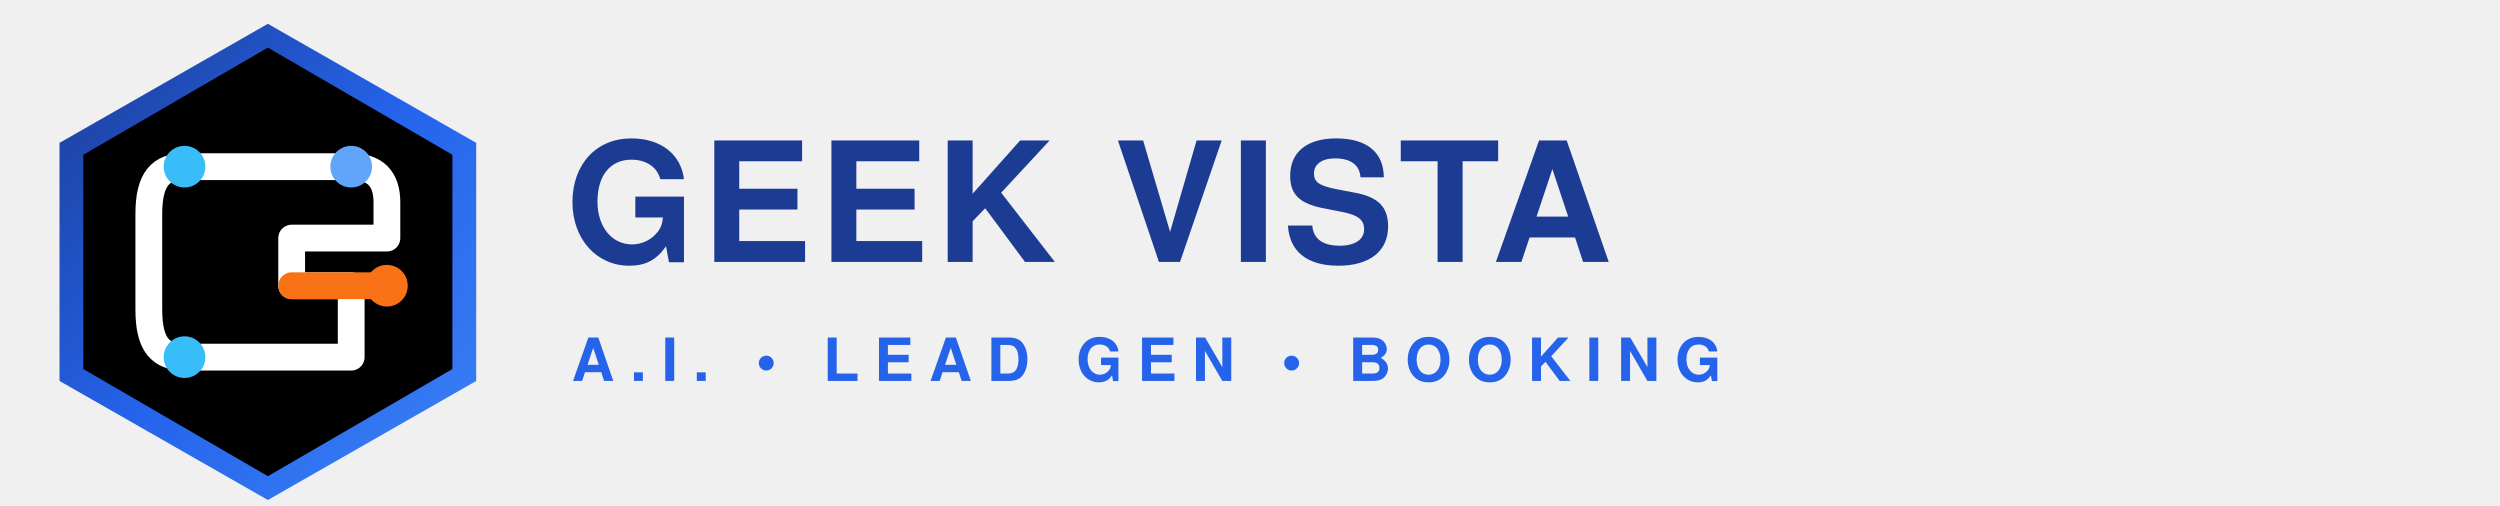
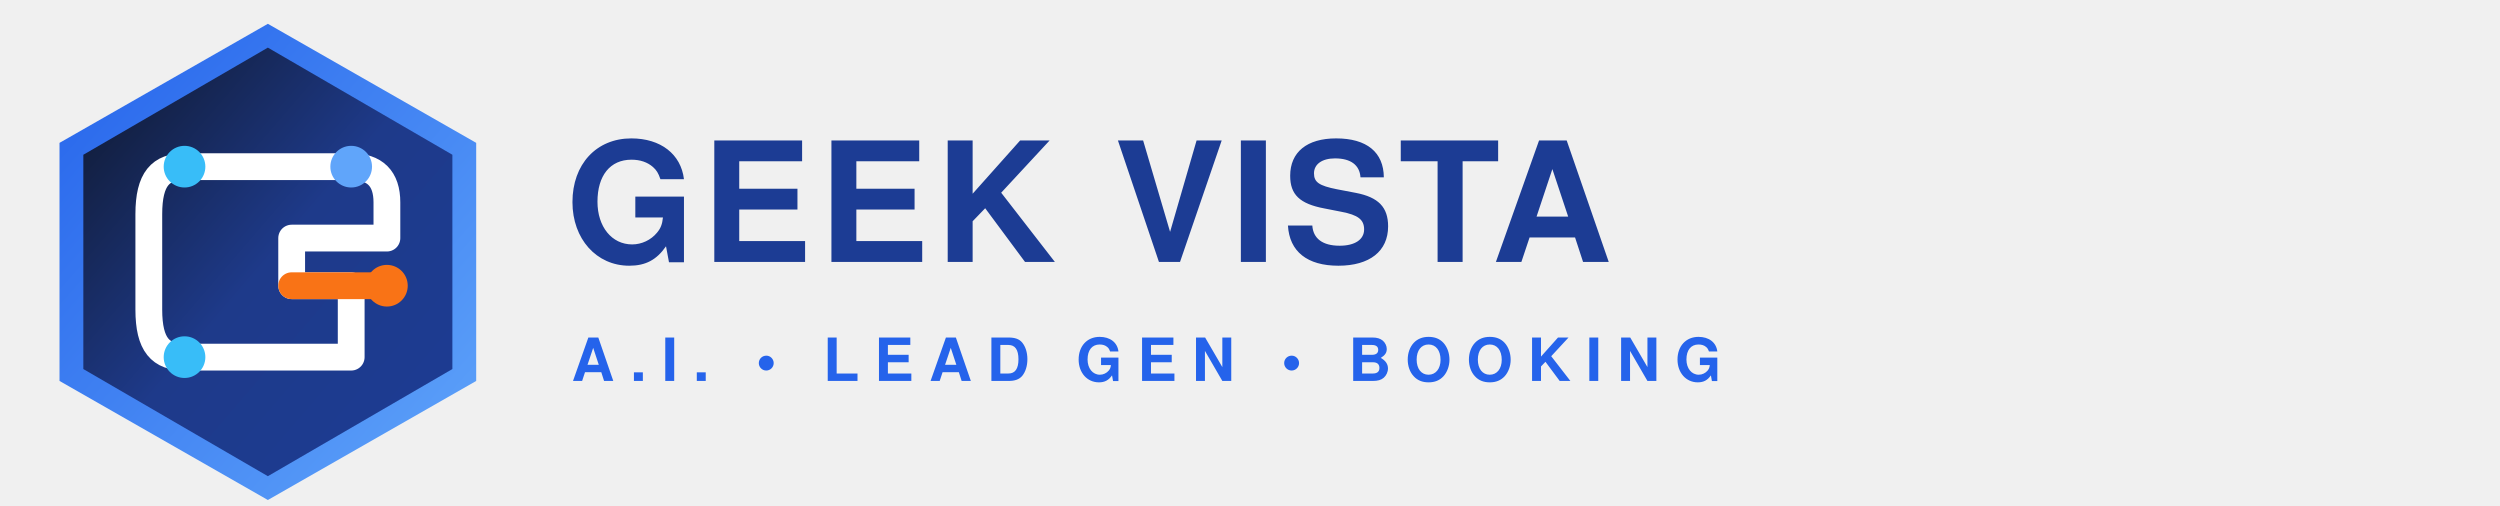
<svg xmlns="http://www.w3.org/2000/svg" viewBox="0 0 420 85" width="420" height="85">
  <defs>
-     <linearGradient id="blue-grad-badge" x1="0%" y1="0%" x2="100%" y2="100%">
-       <stop offset="0%" stop-color="#1C3C94" />
-       <stop offset="50%" stop-color="#2563EB" />
-       <stop offset="100%" stop-color="#3B82F6" />
+     <linearGradient id="blue-grad-outer" x1="0%" y1="0%" x2="100%" y2="100%">
+       <stop offset="0%" stop-color="#2563EB" />
+       <stop offset="100%" stop-color="#60A5FA" />
+     </linearGradient>
+     <linearGradient id="blue-grad-inner" x1="0%" y1="0%" x2="100%" y2="100%">
+       <stop offset="0%" stop-color="#0F172A" />
+       <stop offset="50%" stop-color="#1E3A8A" />
+       <stop offset="100%" stop-color="#1C3C94" />
    </linearGradient>
  </defs>
  <g transform="translate(5, 2)">
-     <polygon points="40,2 75,22 75,62 40,82 5,62 5,22" fill="url(#blue-grad-badge)" />
-     <polygon points="40,6 71,24 71,60 40,78 9,60 9,24" fill="#000000" />
+     <polygon points="40,2 75,22 75,62 40,82 5,62 5,22" fill="url(#blue-grad-outer)" />
+     <polygon points="40,6 71,24 71,60 40,78 9,60 9,24" fill="url(#blue-grad-inner)" />
    <path d="M 26 26 L 54 26 C 58 26, 60 28, 60 32 L 60 38 L 44 38 L 44 46 L 54 46 L 54 58 L 26 58 C 22 58, 20 56, 20 50 L 20 34 C 20 28, 22 26, 26 26 Z" fill="none" stroke="#FFFFFF" stroke-width="4.5" stroke-linecap="round" stroke-linejoin="round" />
    <path d="M 44 46 L 60 46" stroke="#F97316" stroke-width="4.5" stroke-linecap="round" />
    <circle cx="26" cy="26" r="3.5" fill="#38BDF8" />
    <circle cx="54" cy="26" r="3.5" fill="#60A5FA" />
    <circle cx="60" cy="46" r="3.5" fill="#F97316" />
    <circle cx="26" cy="58" r="3.5" fill="#38BDF8" />
  </g>
  <text x="95" y="44" font-family="'Helvetica Neue', Helvetica, Arial, sans-serif" font-weight="800" font-size="28" fill="#1C3C94" letter-spacing="1">GEEK VISTA</text>
  <text x="96" y="64" font-family="'Helvetica Neue', Helvetica, Arial, sans-serif" font-weight="600" font-size="10" fill="#2563EB" letter-spacing="2.5">A.I. • LEAD GEN • BOOKING</text>
</svg>
